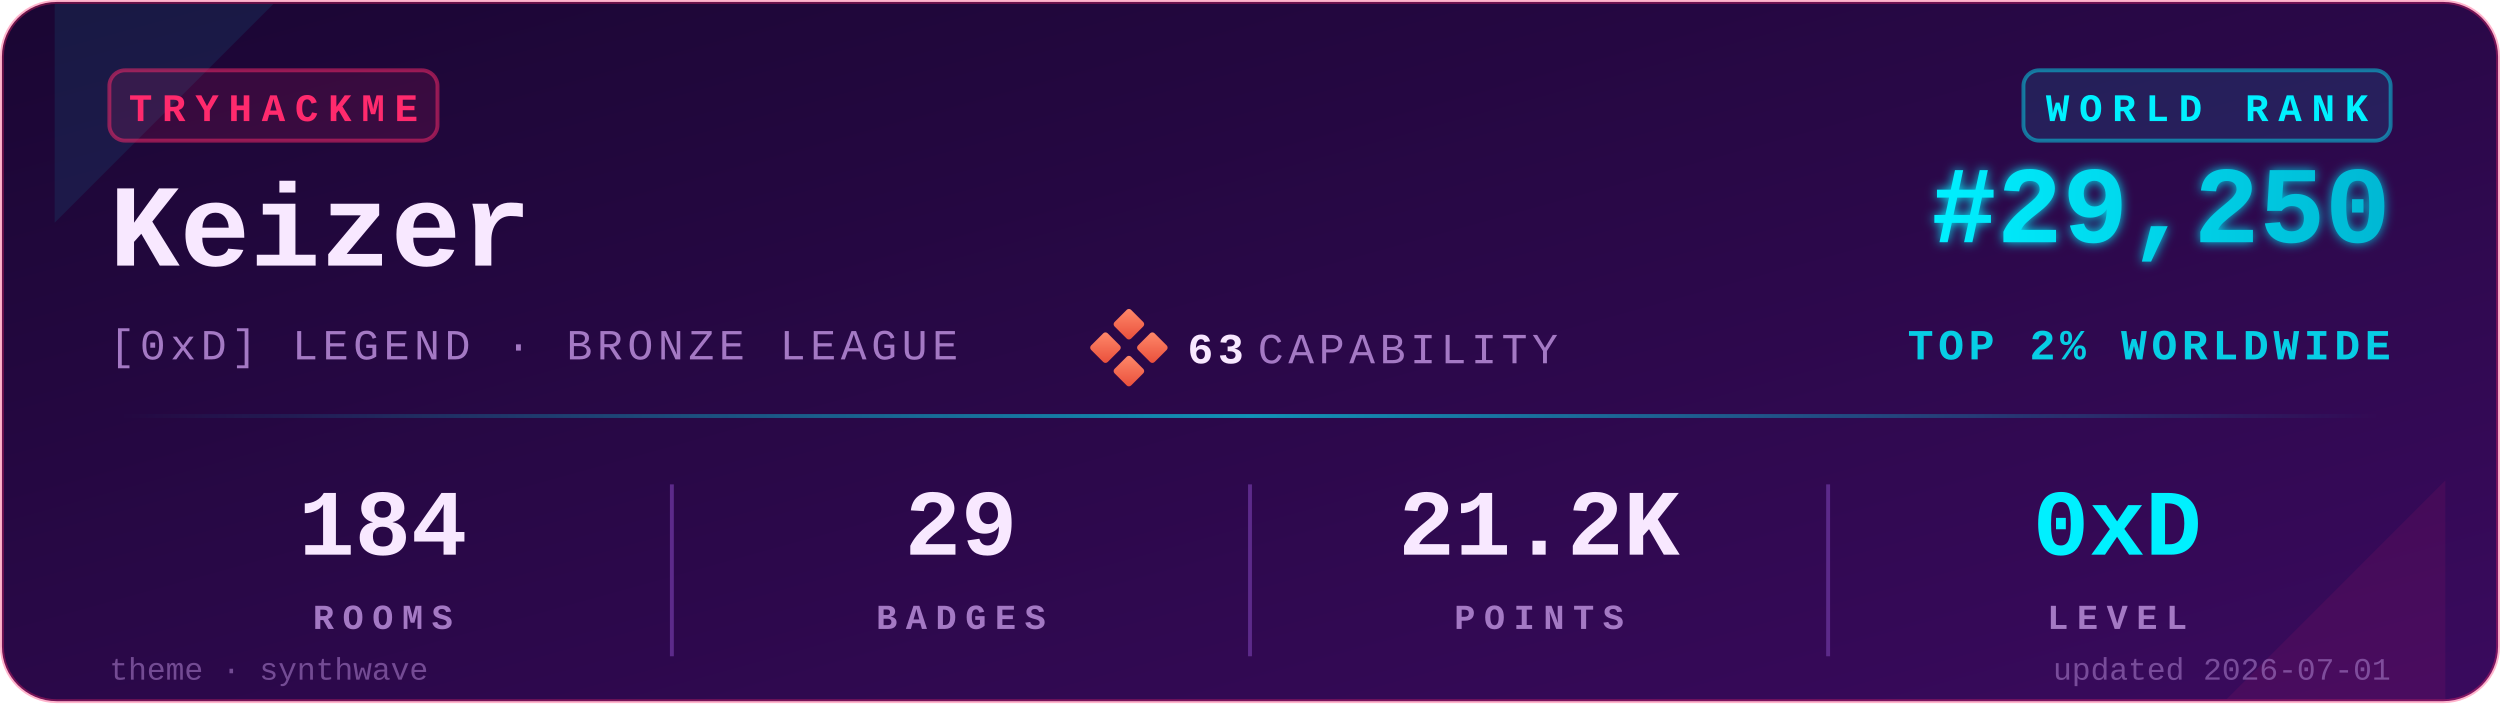
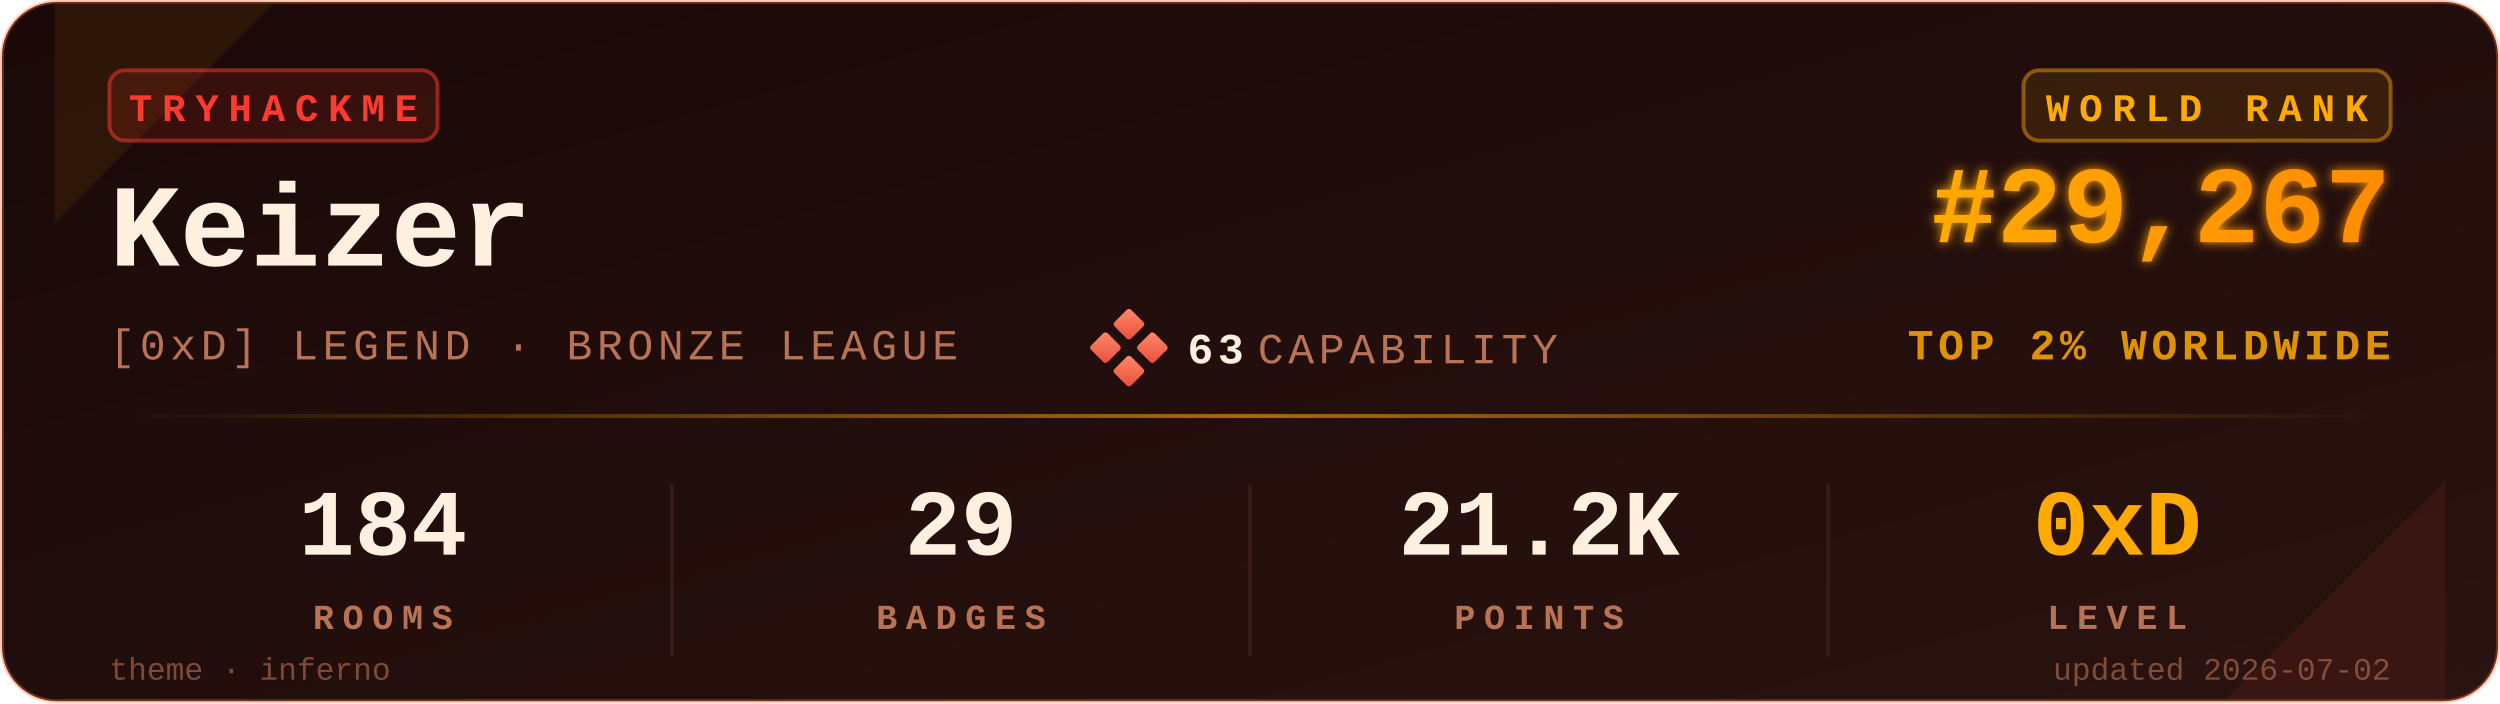
<svg xmlns="http://www.w3.org/2000/svg" viewBox="0 0 640 180" width="640" height="180" role="img" aria-label="TryHackMe stats for Keizer">
  <defs>
    <linearGradient id="bgGrad" x1="0" y1="0" x2="1" y2="1">
-       <stop offset="0%" stop-color="#1a0633" />
-       <stop offset="100%" stop-color="#3a0a5e" />
+       <stop offset="0%" stop-color="#1a0908" />
+       <stop offset="100%" stop-color="#2a1310" />
    </linearGradient>
    <linearGradient id="rankGrad" x1="0" y1="0" x2="1" y2="0">
-       <stop offset="0%" stop-color="#00F0FF" />
-       <stop offset="100%" stop-color="#00B8D4" />
+       <stop offset="0%" stop-color="#FFAA00" />
+       <stop offset="100%" stop-color="#FF8C00" />
    </linearGradient>
    <linearGradient id="accentGrad" x1="0" y1="0" x2="1" y2="0">
-       <stop offset="0%" stop-color="#00F0FF" stop-opacity="0" />
-       <stop offset="50%" stop-color="#00F0FF" stop-opacity="0.6" />
-       <stop offset="100%" stop-color="#00F0FF" stop-opacity="0" />
+       <stop offset="0%" stop-color="#FFAA00" stop-opacity="0" />
+       <stop offset="50%" stop-color="#FFAA00" stop-opacity="0.6" />
+       <stop offset="100%" stop-color="#FFAA00" stop-opacity="0" />
    </linearGradient>
    <linearGradient id="capGrad" x1="0" y1="0" x2="1" y2="1">
      <stop offset="0%" stop-color="#ff8a6b" />
      <stop offset="100%" stop-color="#e94e3a" />
    </linearGradient>
    <filter id="glow" x="-20%" y="-20%" width="140%" height="140%">
      <feGaussianBlur stdDeviation="1.4" result="b" />
      <feMerge>
        <feMergeNode in="b" />
        <feMergeNode in="SourceGraphic" />
      </feMerge>
    </filter>
  </defs>
-   <rect x="0.5" y="0.5" width="639" height="179" rx="14" ry="14" fill="url(#bgGrad)" stroke="#FF2A6D" stroke-opacity="0.35" stroke-width="1" />
-   <path d="M 14,1 L 70,1 L 14,57 Z" fill="#00F0FF" opacity="0.08" />
-   <path d="M 626,179 L 570,179 L 626,123 Z" fill="#FF2A6D" opacity="0.08" />
+   <rect x="0.5" y="0.5" width="639" height="179" rx="14" ry="14" fill="url(#bgGrad)" stroke="#FF6B35" stroke-opacity="0.35" stroke-width="1" />
+   <path d="M 14,1 L 70,1 L 14,57 Z" fill="#FFAA00" opacity="0.08" />
+   <path d="M 626,179 L 570,179 L 626,123 Z" fill="#FF3B30" opacity="0.08" />
  <g transform="translate(28,18)">
-     <rect x="0" y="0" width="84" height="18" rx="4" ry="4" fill="#FF2A6D" fill-opacity="0.12" stroke="#FF2A6D" stroke-opacity="0.5" />
-     <text x="42" y="13" fill="#FF2A6D" font-family="ui-monospace,'SF Mono','Menlo','Cascadia Code','Consolas','Liberation Mono',monospace" font-size="10" font-weight="700" letter-spacing="2.5" text-anchor="middle">TRYHACKME</text>
+     <rect x="0" y="0" width="84" height="18" rx="4" ry="4" fill="#FF3B30" fill-opacity="0.12" stroke="#FF3B30" stroke-opacity="0.5" />
+     <text x="42" y="13" fill="#FF3B30" font-family="ui-monospace,'SF Mono','Menlo','Cascadia Code','Consolas','Liberation Mono',monospace" font-size="10" font-weight="700" letter-spacing="2.5" text-anchor="middle">TRYHACKME</text>
  </g>
-   <text x="28" y="68" fill="#F8E8FF" font-family="ui-monospace,'SF Mono','Menlo','Cascadia Code','Consolas','Liberation Mono',monospace" font-size="30" font-weight="700">Keizer</text>
-   <text x="28" y="92" fill="#A479C4" font-family="ui-monospace,'SF Mono','Menlo','Cascadia Code','Consolas','Liberation Mono',monospace" font-size="11" font-weight="500" letter-spacing="1.2">[0xD] LEGEND · BRONZE LEAGUE</text>
+   <text x="28" y="68" fill="#FFF0E0" font-family="ui-monospace,'SF Mono','Menlo','Cascadia Code','Consolas','Liberation Mono',monospace" font-size="30" font-weight="700">Keizer</text>
+   <text x="28" y="92" fill="#B87355" font-family="ui-monospace,'SF Mono','Menlo','Cascadia Code','Consolas','Liberation Mono',monospace" font-size="11" font-weight="500" letter-spacing="1.2">[0xD] LEGEND · BRONZE LEAGUE</text>
  <g transform="translate(280,80)">
    <rect x="6" y="0" width="6" height="6" rx="0.8" fill="url(#capGrad)" transform="rotate(45 9 3)" />
    <rect x="0" y="6" width="6" height="6" rx="0.8" fill="url(#capGrad)" transform="rotate(45 3 9)" />
    <rect x="12" y="6" width="6" height="6" rx="0.8" fill="url(#capGrad)" transform="rotate(45 15 9)" />
    <rect x="6" y="12" width="6" height="6" rx="0.8" fill="url(#capGrad)" transform="rotate(45 9 15)" />
-     <text x="24" y="13" fill="#F8E8FF" font-family="ui-monospace,'SF Mono','Menlo','Cascadia Code','Consolas','Liberation Mono',monospace" font-size="11" font-weight="700" letter-spacing="1.2">63</text>
-     <text x="42" y="13" fill="#A479C4" font-family="ui-monospace,'SF Mono','Menlo','Cascadia Code','Consolas','Liberation Mono',monospace" font-size="11" font-weight="500" letter-spacing="1.2">CAPABILITY</text>
+     <text x="24" y="13" fill="#FFF0E0" font-family="ui-monospace,'SF Mono','Menlo','Cascadia Code','Consolas','Liberation Mono',monospace" font-size="11" font-weight="700" letter-spacing="1.2">63</text>
+     <text x="42" y="13" fill="#B87355" font-family="ui-monospace,'SF Mono','Menlo','Cascadia Code','Consolas','Liberation Mono',monospace" font-size="11" font-weight="500" letter-spacing="1.2">CAPABILITY</text>
  </g>
  <g transform="translate(612,18)">
-     <rect x="-94" y="0" width="94" height="18" rx="4" ry="4" fill="#00F0FF" fill-opacity="0.10" stroke="#00F0FF" stroke-opacity="0.45" />
-     <text x="-47" y="13" fill="#00F0FF" font-family="ui-monospace,'SF Mono','Menlo','Cascadia Code','Consolas','Liberation Mono',monospace" font-size="10" font-weight="700" letter-spacing="2.5" text-anchor="middle">WORLD RANK</text>
+     <rect x="-94" y="0" width="94" height="18" rx="4" ry="4" fill="#FFAA00" fill-opacity="0.10" stroke="#FFAA00" stroke-opacity="0.45" />
+     <text x="-47" y="13" fill="#FFAA00" font-family="ui-monospace,'SF Mono','Menlo','Cascadia Code','Consolas','Liberation Mono',monospace" font-size="10" font-weight="700" letter-spacing="2.5" text-anchor="middle">WORLD RANK</text>
  </g>
-   <text x="612" y="62" fill="url(#rankGrad)" font-family="ui-monospace,'SF Mono','Menlo','Cascadia Code','Consolas','Liberation Mono',monospace" font-size="28" font-weight="700" text-anchor="end" filter="url(#glow)">#29,250</text>
-   <text x="612" y="92" fill="#00F0FF" fill-opacity="0.85" font-family="ui-monospace,'SF Mono','Menlo','Cascadia Code','Consolas','Liberation Mono',monospace" font-size="11" font-weight="600" letter-spacing="1.2" text-anchor="end">TOP 2% WORLDWIDE</text>
+   <text x="612" y="62" fill="url(#rankGrad)" font-family="ui-monospace,'SF Mono','Menlo','Cascadia Code','Consolas','Liberation Mono',monospace" font-size="28" font-weight="700" text-anchor="end" filter="url(#glow)">#29,267</text>
+   <text x="612" y="92" fill="#FFAA00" fill-opacity="0.85" font-family="ui-monospace,'SF Mono','Menlo','Cascadia Code','Consolas','Liberation Mono',monospace" font-size="11" font-weight="600" letter-spacing="1.2" text-anchor="end">TOP 2% WORLDWIDE</text>
  <rect x="28" y="106" width="584" height="1" fill="url(#accentGrad)" />
  <g font-family="ui-monospace,'SF Mono','Menlo','Cascadia Code','Consolas','Liberation Mono',monospace" text-anchor="middle">
-     <text x="98" y="142" fill="#F8E8FF" font-size="24" font-weight="700">184</text>
-     <text x="98" y="161" fill="#A479C4" font-size="9" font-weight="600" letter-spacing="2.2">ROOMS</text>
-     <text x="246" y="142" fill="#F8E8FF" font-size="24" font-weight="700">29</text>
-     <text x="246" y="161" fill="#A479C4" font-size="9" font-weight="600" letter-spacing="2.2">BADGES</text>
-     <text x="394" y="142" fill="#F8E8FF" font-size="24" font-weight="700">21.2K</text>
-     <text x="394" y="161" fill="#A479C4" font-size="9" font-weight="600" letter-spacing="2.2">POINTS</text>
-     <text x="542" y="142" fill="#00F0FF" font-size="24" font-weight="700">0xD</text>
-     <text x="542" y="161" fill="#A479C4" font-size="9" font-weight="600" letter-spacing="2.2">LEVEL</text>
+     <text x="98" y="142" fill="#FFF0E0" font-size="24" font-weight="700">184</text>
+     <text x="98" y="161" fill="#B87355" font-size="9" font-weight="600" letter-spacing="2.2">ROOMS</text>
+     <text x="246" y="142" fill="#FFF0E0" font-size="24" font-weight="700">29</text>
+     <text x="246" y="161" fill="#B87355" font-size="9" font-weight="600" letter-spacing="2.2">BADGES</text>
+     <text x="394" y="142" fill="#FFF0E0" font-size="24" font-weight="700">21.2K</text>
+     <text x="394" y="161" fill="#B87355" font-size="9" font-weight="600" letter-spacing="2.2">POINTS</text>
+     <text x="542" y="142" fill="#FFAA00" font-size="24" font-weight="700">0xD</text>
+     <text x="542" y="161" fill="#B87355" font-size="9" font-weight="600" letter-spacing="2.2">LEVEL</text>
  </g>
-   <line x1="172" y1="124" x2="172" y2="168" stroke="#5C2A8A" stroke-width="1" />
-   <line x1="320" y1="124" x2="320" y2="168" stroke="#5C2A8A" stroke-width="1" />
-   <line x1="468" y1="124" x2="468" y2="168" stroke="#5C2A8A" stroke-width="1" />
-   <text x="28" y="174" fill="#A479C4" fill-opacity="0.6" font-family="ui-monospace,'SF Mono','Menlo','Cascadia Code','Consolas','Liberation Mono',monospace" font-size="8" font-weight="500">theme · synthwave</text>
-   <text x="612" y="174" fill="#A479C4" fill-opacity="0.6" font-family="ui-monospace,'SF Mono','Menlo','Cascadia Code','Consolas','Liberation Mono',monospace" font-size="8" font-weight="500" text-anchor="end">updated 2026-07-01</text>
+   <line x1="172" y1="124" x2="172" y2="168" stroke="#3a1a1a" stroke-width="1" />
+   <line x1="320" y1="124" x2="320" y2="168" stroke="#3a1a1a" stroke-width="1" />
+   <line x1="468" y1="124" x2="468" y2="168" stroke="#3a1a1a" stroke-width="1" />
+   <text x="28" y="174" fill="#B87355" fill-opacity="0.6" font-family="ui-monospace,'SF Mono','Menlo','Cascadia Code','Consolas','Liberation Mono',monospace" font-size="8" font-weight="500">theme · inferno</text>
+   <text x="612" y="174" fill="#B87355" fill-opacity="0.6" font-family="ui-monospace,'SF Mono','Menlo','Cascadia Code','Consolas','Liberation Mono',monospace" font-size="8" font-weight="500" text-anchor="end">updated 2026-07-02</text>
</svg>
